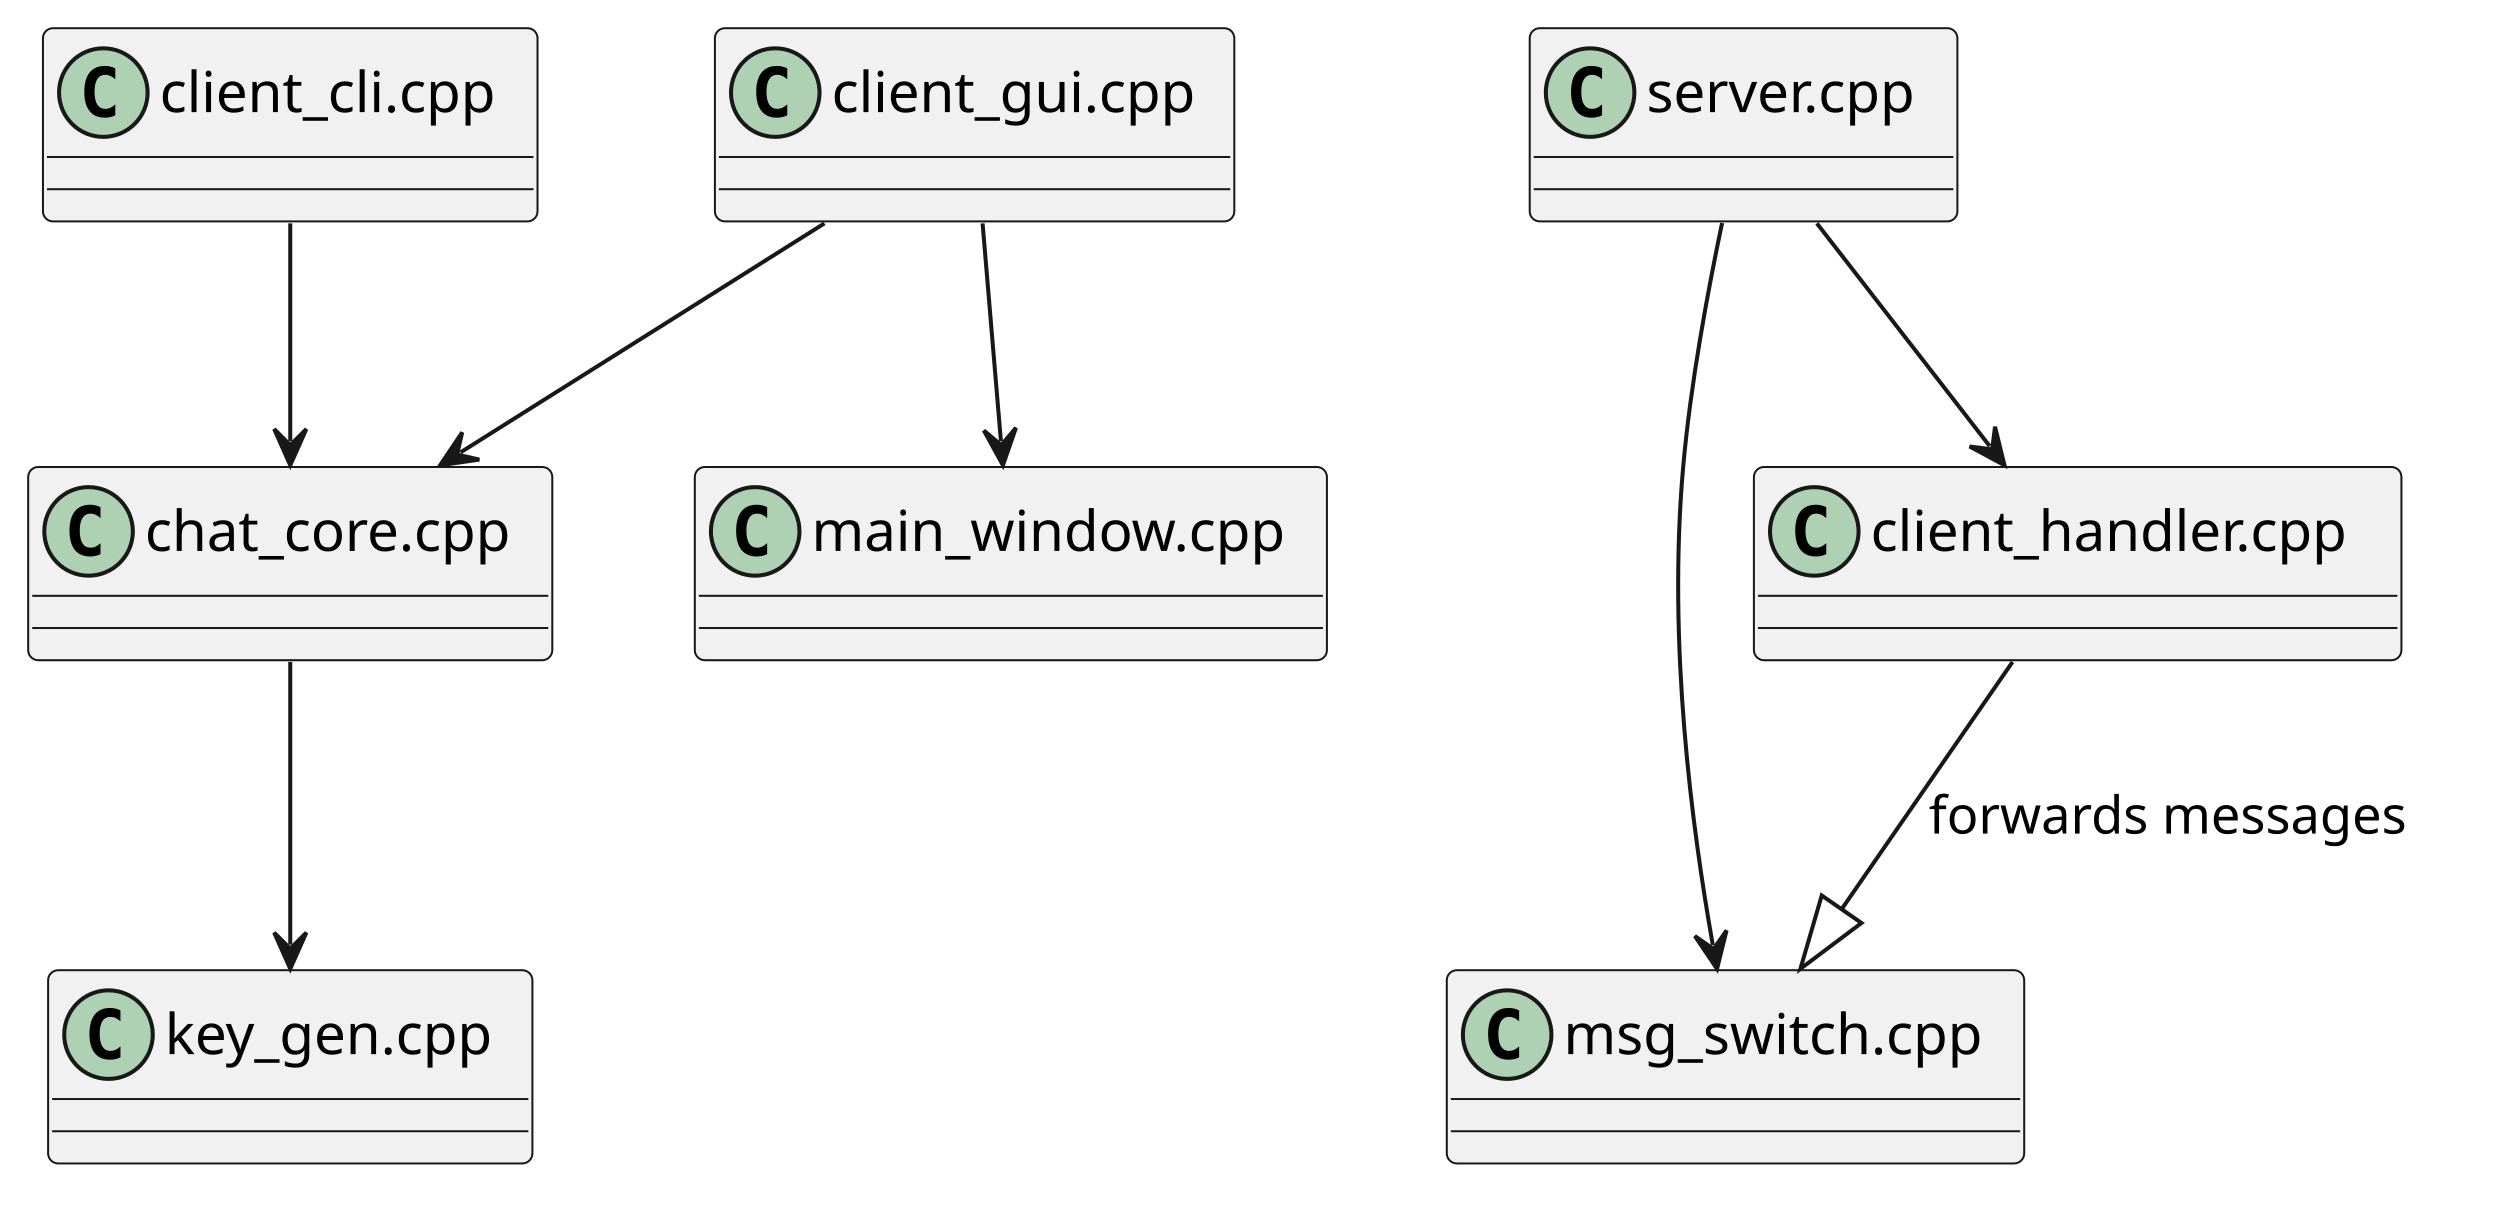
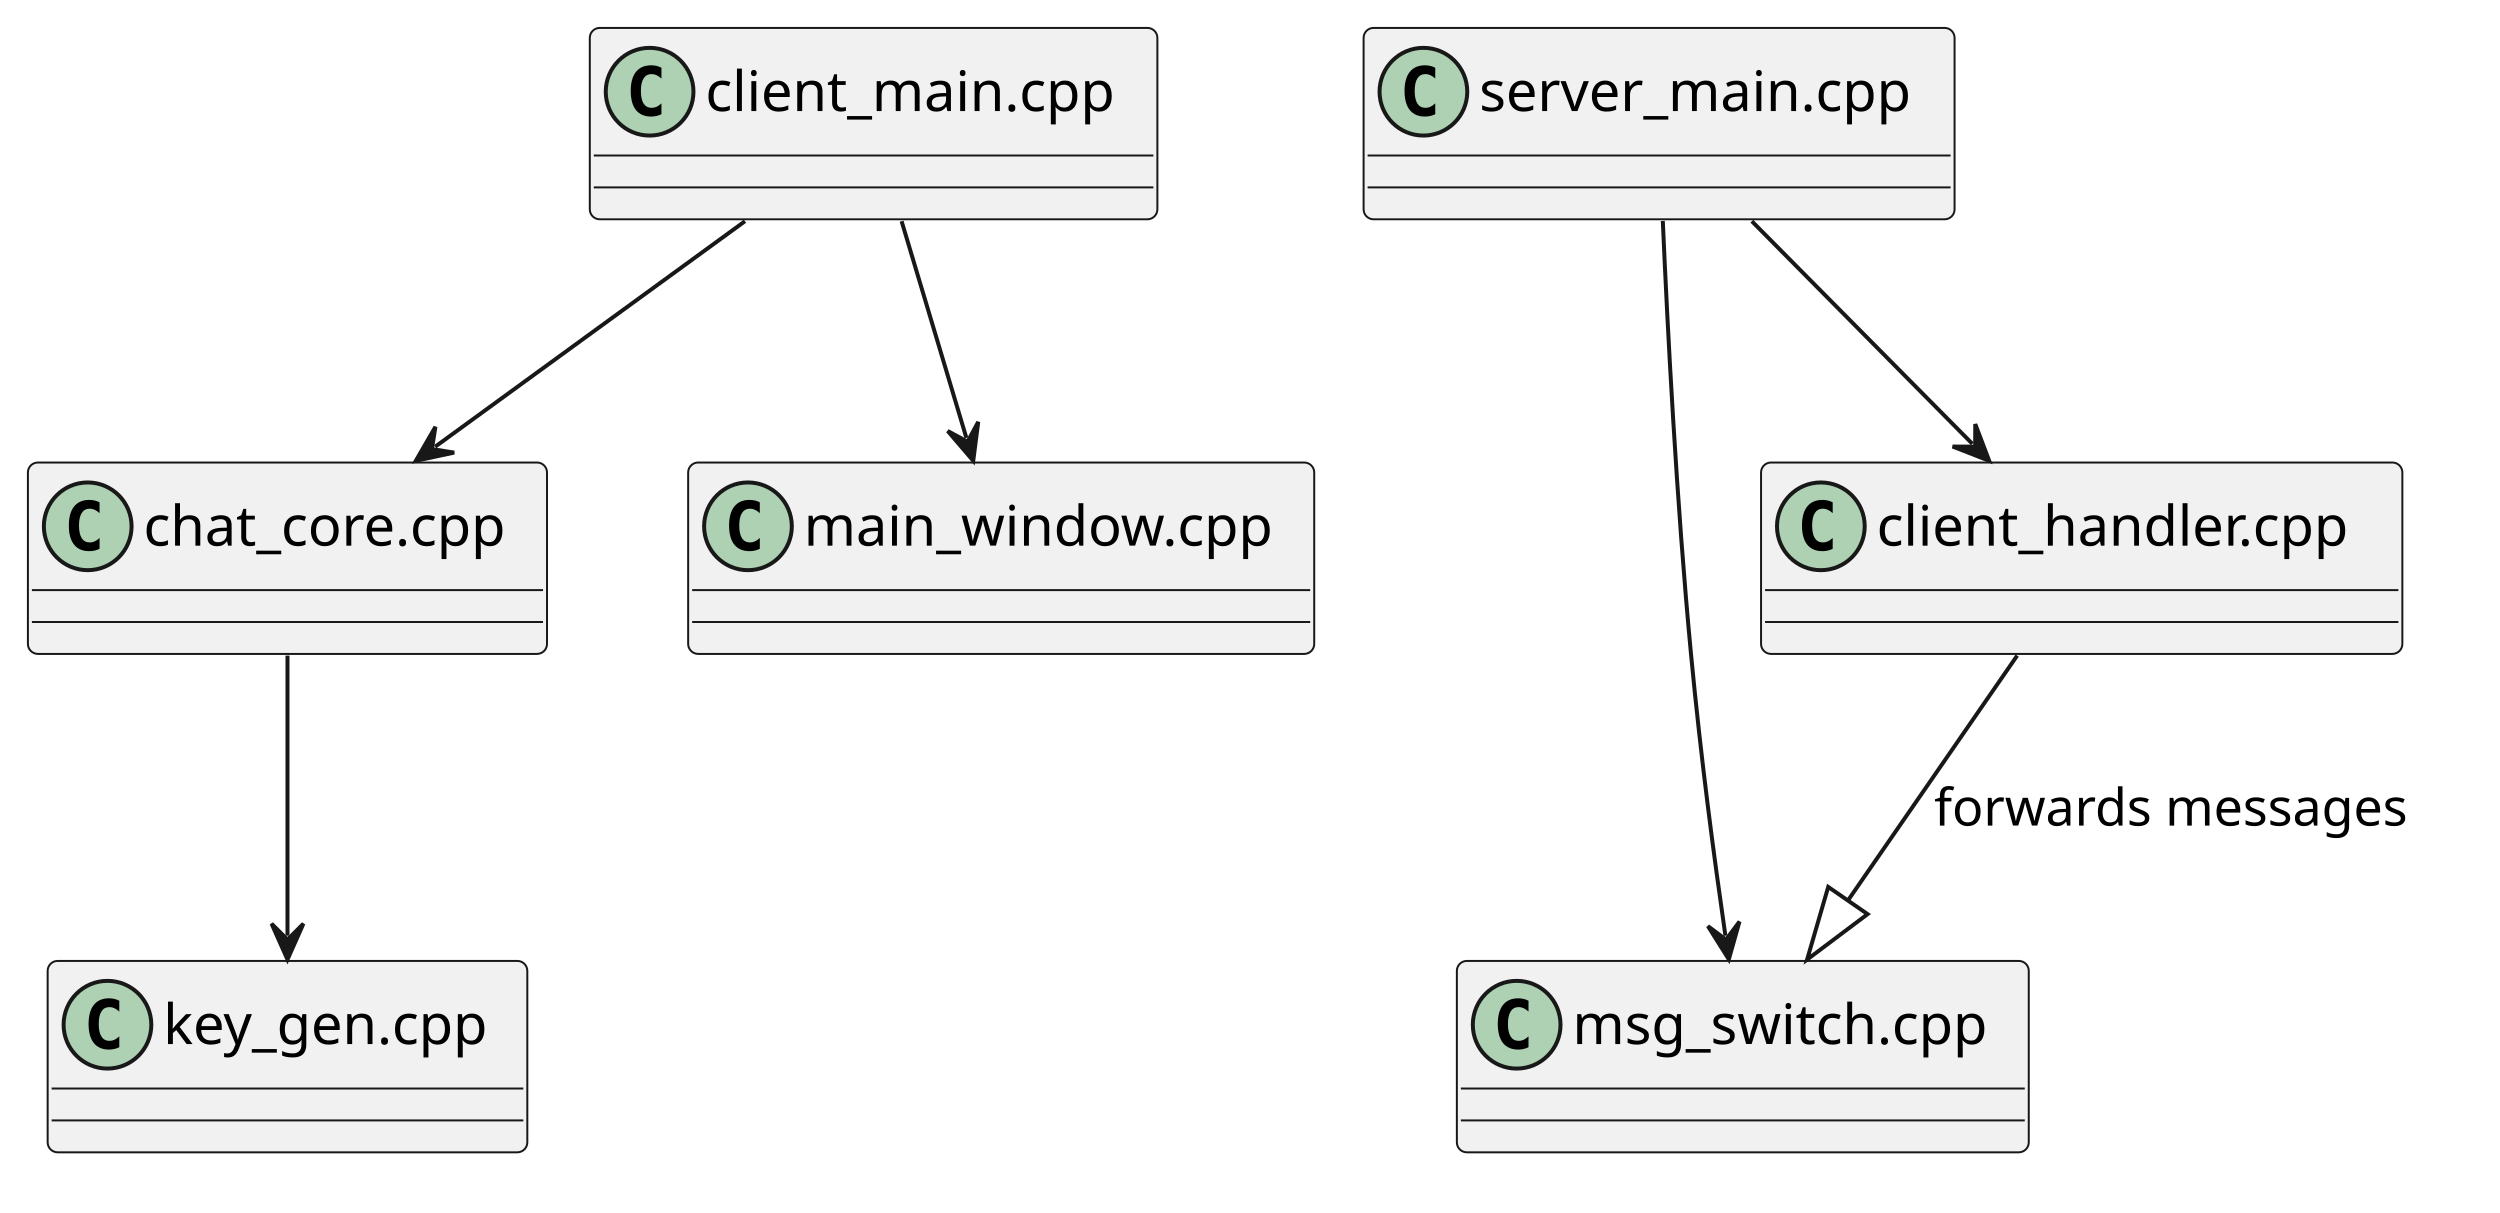
- <svg xmlns="http://www.w3.org/2000/svg" contentStyleType="text/css" data-diagram-type="CLASS" height="304px" preserveAspectRatio="none" style="width:621px;height:304px;background:#FFFFFF;" version="1.1" viewBox="0 0 621 304" width="621px" zoomAndPan="magnify">
+ <svg xmlns="http://www.w3.org/2000/svg" contentStyleType="text/css" data-diagram-type="CLASS" height="304px" preserveAspectRatio="none" style="width:627px;height:304px;background:#FFFFFF;" version="1.1" viewBox="0 0 627 304" width="627px" zoomAndPan="magnify">
  <defs />
  <g>
-     <g class="entity" data-qualified-name="client_cli" data-source-line="2" id="ent0002">
-       <rect fill="#F1F1F1" height="48" rx="2.5" ry="2.5" style="stroke:#181818;stroke-width:0.5;" width="122.85" x="10.67" y="7" />
-       <ellipse cx="25.67" cy="23" fill="#ADD1B2" rx="11" ry="11" style="stroke:#181818;stroke-width:1;" />
-       <path d="M28.639,28.641 Q28.061,28.938 27.42,29.078 Q26.779,29.234 26.076,29.234 Q23.576,29.234 22.248,27.594 Q20.936,25.938 20.936,22.812 Q20.936,19.688 22.248,18.031 Q23.576,16.375 26.076,16.375 Q26.779,16.375 27.42,16.531 Q28.076,16.688 28.639,16.984 L28.639,19.703 Q28.014,19.125 27.42,18.859 Q26.826,18.578 26.201,18.578 Q24.858,18.578 24.17,19.656 Q23.483,20.719 23.483,22.812 Q23.483,24.906 24.17,25.984 Q24.858,27.047 26.201,27.047 Q26.826,27.047 27.42,26.781 Q28.014,26.5 28.639,25.922 L28.639,28.641 Z " fill="#000000" />
-       <text fill="#000000" font-family="sans-serif" font-size="14" lengthAdjust="spacing" textLength="90.85" x="39.67" y="27.847">client_cli.cpp</text>
-       <line style="stroke:#181818;stroke-width:0.5;" x1="11.67" x2="132.52" y1="39" y2="39" />
-       <line style="stroke:#181818;stroke-width:0.5;" x1="11.67" x2="132.52" y1="47" y2="47" />
+     <g class="entity" data-qualified-name="client_main" data-source-line="2" id="ent0002">
+       <rect fill="#F1F1F1" height="48" rx="2.5" ry="2.5" style="stroke:#181818;stroke-width:0.5;" width="142.352" x="147.92" y="7" />
+       <ellipse cx="162.92" cy="23" fill="#ADD1B2" rx="11" ry="11" style="stroke:#181818;stroke-width:1;" />
+       <path d="M165.889,28.641 Q165.311,28.938 164.67,29.078 Q164.029,29.234 163.326,29.234 Q160.826,29.234 159.498,27.594 Q158.186,25.938 158.186,22.812 Q158.186,19.688 159.498,18.031 Q160.826,16.375 163.326,16.375 Q164.029,16.375 164.67,16.531 Q165.326,16.688 165.889,16.984 L165.889,19.703 Q165.264,19.125 164.67,18.859 Q164.076,18.578 163.451,18.578 Q162.107,18.578 161.42,19.656 Q160.732,20.719 160.732,22.812 Q160.732,24.906 161.42,25.984 Q162.107,27.047 163.451,27.047 Q164.076,27.047 164.67,26.781 Q165.264,26.5 165.889,25.922 L165.889,28.641 Z " fill="#000000" />
+       <text fill="#000000" font-family="sans-serif" font-size="14" lengthAdjust="spacing" textLength="110.353" x="176.92" y="27.847">client_main.cpp</text>
+       <line style="stroke:#181818;stroke-width:0.5;" x1="148.92" x2="289.272" y1="39" y2="39" />
+       <line style="stroke:#181818;stroke-width:0.5;" x1="148.92" x2="289.272" y1="47" y2="47" />
    </g>
-     <g class="entity" data-qualified-name="client_gui" data-source-line="3" id="ent0003">
-       <rect fill="#F1F1F1" height="48" rx="2.5" ry="2.5" style="stroke:#181818;stroke-width:0.5;" width="129.023" x="177.58" y="7" />
-       <ellipse cx="192.58" cy="23" fill="#ADD1B2" rx="11" ry="11" style="stroke:#181818;stroke-width:1;" />
-       <path d="M195.549,28.641 Q194.971,28.938 194.33,29.078 Q193.689,29.234 192.986,29.234 Q190.486,29.234 189.158,27.594 Q187.846,25.938 187.846,22.812 Q187.846,19.688 189.158,18.031 Q190.486,16.375 192.986,16.375 Q193.689,16.375 194.33,16.531 Q194.986,16.688 195.549,16.984 L195.549,19.703 Q194.924,19.125 194.33,18.859 Q193.736,18.578 193.111,18.578 Q191.768,18.578 191.08,19.656 Q190.393,20.719 190.393,22.812 Q190.393,24.906 191.08,25.984 Q191.768,27.047 193.111,27.047 Q193.736,27.047 194.33,26.781 Q194.924,26.5 195.549,25.922 L195.549,28.641 Z " fill="#000000" />
-       <text fill="#000000" font-family="sans-serif" font-size="14" lengthAdjust="spacing" textLength="97.022" x="206.58" y="27.847">client_gui.cpp</text>
-       <line style="stroke:#181818;stroke-width:0.5;" x1="178.58" x2="305.603" y1="39" y2="39" />
-       <line style="stroke:#181818;stroke-width:0.5;" x1="178.58" x2="305.603" y1="47" y2="47" />
+     <g class="entity" data-qualified-name="server_main" data-source-line="3" id="ent0003">
+       <rect fill="#F1F1F1" height="48" rx="2.5" ry="2.5" style="stroke:#181818;stroke-width:0.5;" width="148.218" x="341.99" y="7" />
+       <ellipse cx="356.99" cy="23" fill="#ADD1B2" rx="11" ry="11" style="stroke:#181818;stroke-width:1;" />
+       <path d="M359.959,28.641 Q359.381,28.938 358.74,29.078 Q358.099,29.234 357.396,29.234 Q354.896,29.234 353.568,27.594 Q352.256,25.938 352.256,22.812 Q352.256,19.688 353.568,18.031 Q354.896,16.375 357.396,16.375 Q358.099,16.375 358.74,16.531 Q359.396,16.688 359.959,16.984 L359.959,19.703 Q359.334,19.125 358.74,18.859 Q358.146,18.578 357.521,18.578 Q356.178,18.578 355.49,19.656 Q354.803,20.719 354.803,22.812 Q354.803,24.906 355.49,25.984 Q356.178,27.047 357.521,27.047 Q358.146,27.047 358.74,26.781 Q359.334,26.5 359.959,25.922 L359.959,28.641 Z " fill="#000000" />
+       <text fill="#000000" font-family="sans-serif" font-size="14" lengthAdjust="spacing" textLength="116.218" x="370.99" y="27.847">server_main.cpp</text>
+       <line style="stroke:#181818;stroke-width:0.5;" x1="342.99" x2="489.208" y1="39" y2="39" />
+       <line style="stroke:#181818;stroke-width:0.5;" x1="342.99" x2="489.208" y1="47" y2="47" />
    </g>
-     <g class="entity" data-qualified-name="server" data-source-line="4" id="ent0004">
-       <rect fill="#F1F1F1" height="48" rx="2.5" ry="2.5" style="stroke:#181818;stroke-width:0.5;" width="106.238" x="379.98" y="7" />
-       <ellipse cx="394.98" cy="23" fill="#ADD1B2" rx="11" ry="11" style="stroke:#181818;stroke-width:1;" />
-       <path d="M397.949,28.641 Q397.371,28.938 396.73,29.078 Q396.089,29.234 395.386,29.234 Q392.886,29.234 391.558,27.594 Q390.246,25.938 390.246,22.812 Q390.246,19.688 391.558,18.031 Q392.886,16.375 395.386,16.375 Q396.089,16.375 396.73,16.531 Q397.386,16.688 397.949,16.984 L397.949,19.703 Q397.324,19.125 396.73,18.859 Q396.136,18.578 395.511,18.578 Q394.168,18.578 393.48,19.656 Q392.793,20.719 392.793,22.812 Q392.793,24.906 393.48,25.984 Q394.168,27.047 395.511,27.047 Q396.136,27.047 396.73,26.781 Q397.324,26.5 397.949,25.922 L397.949,28.641 Z " fill="#000000" />
-       <text fill="#000000" font-family="sans-serif" font-size="14" lengthAdjust="spacing" textLength="74.238" x="408.98" y="27.847">server.cpp</text>
-       <line style="stroke:#181818;stroke-width:0.5;" x1="380.98" x2="485.218" y1="39" y2="39" />
-       <line style="stroke:#181818;stroke-width:0.5;" x1="380.98" x2="485.218" y1="47" y2="47" />
-     </g>
-     <g class="entity" data-qualified-name="chat_core" data-source-line="7" id="ent0005">
+     <g class="entity" data-qualified-name="chat_core" data-source-line="6" id="ent0004">
      <rect fill="#F1F1F1" height="48" rx="2.5" ry="2.5" style="stroke:#181818;stroke-width:0.5;" width="130.191" x="7" y="116" />
      <ellipse cx="22" cy="132" fill="#ADD1B2" rx="11" ry="11" style="stroke:#181818;stroke-width:1;" />
      <path d="M24.969,137.641 Q24.391,137.938 23.75,138.078 Q23.109,138.234 22.406,138.234 Q19.906,138.234 18.578,136.594 Q17.266,134.938 17.266,131.812 Q17.266,128.688 18.578,127.031 Q19.906,125.375 22.406,125.375 Q23.109,125.375 23.75,125.531 Q24.406,125.688 24.969,125.984 L24.969,128.703 Q24.344,128.125 23.75,127.859 Q23.156,127.578 22.531,127.578 Q21.188,127.578 20.5,128.656 Q19.812,129.719 19.812,131.812 Q19.812,133.906 20.5,134.984 Q21.188,136.047 22.531,136.047 Q23.156,136.047 23.75,135.781 Q24.344,135.5 24.969,134.922 L24.969,137.641 Z " fill="#000000" />
      <text fill="#000000" font-family="sans-serif" font-size="14" lengthAdjust="spacing" textLength="98.191" x="36" y="136.847">chat_core.cpp</text>
      <line style="stroke:#181818;stroke-width:0.5;" x1="8" x2="136.191" y1="148" y2="148" />
      <line style="stroke:#181818;stroke-width:0.5;" x1="8" x2="136.191" y1="156" y2="156" />
    </g>
-     <g class="entity" data-qualified-name="msg_switch" data-source-line="8" id="ent0006">
-       <rect fill="#F1F1F1" height="48" rx="2.5" ry="2.5" style="stroke:#181818;stroke-width:0.5;" width="143.433" x="359.38" y="241" />
-       <ellipse cx="374.38" cy="257" fill="#ADD1B2" rx="11" ry="11" style="stroke:#181818;stroke-width:1;" />
-       <path d="M377.349,262.641 Q376.771,262.938 376.13,263.078 Q375.489,263.234 374.786,263.234 Q372.286,263.234 370.958,261.594 Q369.646,259.938 369.646,256.812 Q369.646,253.688 370.958,252.031 Q372.286,250.375 374.786,250.375 Q375.489,250.375 376.13,250.531 Q376.786,250.688 377.349,250.984 L377.349,253.703 Q376.724,253.125 376.13,252.859 Q375.536,252.578 374.911,252.578 Q373.567,252.578 372.88,253.656 Q372.192,254.719 372.192,256.812 Q372.192,258.906 372.88,259.984 Q373.567,261.047 374.911,261.047 Q375.536,261.047 376.13,260.781 Q376.724,260.5 377.349,259.922 L377.349,262.641 Z " fill="#000000" />
-       <text fill="#000000" font-family="sans-serif" font-size="14" lengthAdjust="spacing" textLength="111.433" x="388.38" y="261.847">msg_switch.cpp</text>
-       <line style="stroke:#181818;stroke-width:0.5;" x1="360.38" x2="501.813" y1="273" y2="273" />
-       <line style="stroke:#181818;stroke-width:0.5;" x1="360.38" x2="501.813" y1="281" y2="281" />
+     <g class="entity" data-qualified-name="msg_switch" data-source-line="7" id="ent0005">
+       <rect fill="#F1F1F1" height="48" rx="2.5" ry="2.5" style="stroke:#181818;stroke-width:0.5;" width="143.433" x="365.38" y="241" />
+       <ellipse cx="380.38" cy="257" fill="#ADD1B2" rx="11" ry="11" style="stroke:#181818;stroke-width:1;" />
+       <path d="M383.349,262.641 Q382.771,262.938 382.13,263.078 Q381.489,263.234 380.786,263.234 Q378.286,263.234 376.958,261.594 Q375.646,259.938 375.646,256.812 Q375.646,253.688 376.958,252.031 Q378.286,250.375 380.786,250.375 Q381.489,250.375 382.13,250.531 Q382.786,250.688 383.349,250.984 L383.349,253.703 Q382.724,253.125 382.13,252.859 Q381.536,252.578 380.911,252.578 Q379.567,252.578 378.88,253.656 Q378.192,254.719 378.192,256.812 Q378.192,258.906 378.88,259.984 Q379.567,261.047 380.911,261.047 Q381.536,261.047 382.13,260.781 Q382.724,260.5 383.349,259.922 L383.349,262.641 Z " fill="#000000" />
+       <text fill="#000000" font-family="sans-serif" font-size="14" lengthAdjust="spacing" textLength="111.433" x="394.38" y="261.847">msg_switch.cpp</text>
+       <line style="stroke:#181818;stroke-width:0.5;" x1="366.38" x2="507.813" y1="273" y2="273" />
+       <line style="stroke:#181818;stroke-width:0.5;" x1="366.38" x2="507.813" y1="281" y2="281" />
    </g>
-     <g class="entity" data-qualified-name="client_handler" data-source-line="9" id="ent0007">
-       <rect fill="#F1F1F1" height="48" rx="2.5" ry="2.5" style="stroke:#181818;stroke-width:0.5;" width="160.844" x="435.67" y="116" />
-       <ellipse cx="450.67" cy="132" fill="#ADD1B2" rx="11" ry="11" style="stroke:#181818;stroke-width:1;" />
-       <path d="M453.639,137.641 Q453.061,137.938 452.42,138.078 Q451.779,138.234 451.076,138.234 Q448.576,138.234 447.248,136.594 Q445.936,134.938 445.936,131.812 Q445.936,128.688 447.248,127.031 Q448.576,125.375 451.076,125.375 Q451.779,125.375 452.42,125.531 Q453.076,125.688 453.639,125.984 L453.639,128.703 Q453.014,128.125 452.42,127.859 Q451.826,127.578 451.201,127.578 Q449.858,127.578 449.17,128.656 Q448.483,129.719 448.483,131.812 Q448.483,133.906 449.17,134.984 Q449.858,136.047 451.201,136.047 Q451.826,136.047 452.42,135.781 Q453.014,135.5 453.639,134.922 L453.639,137.641 Z " fill="#000000" />
-       <text fill="#000000" font-family="sans-serif" font-size="14" lengthAdjust="spacing" textLength="128.844" x="464.67" y="136.847">client_handler.cpp</text>
-       <line style="stroke:#181818;stroke-width:0.5;" x1="436.67" x2="595.514" y1="148" y2="148" />
-       <line style="stroke:#181818;stroke-width:0.5;" x1="436.67" x2="595.514" y1="156" y2="156" />
+     <g class="entity" data-qualified-name="client_handler" data-source-line="8" id="ent0006">
+       <rect fill="#F1F1F1" height="48" rx="2.5" ry="2.5" style="stroke:#181818;stroke-width:0.5;" width="160.844" x="441.67" y="116" />
+       <ellipse cx="456.67" cy="132" fill="#ADD1B2" rx="11" ry="11" style="stroke:#181818;stroke-width:1;" />
+       <path d="M459.639,137.641 Q459.061,137.938 458.42,138.078 Q457.779,138.234 457.076,138.234 Q454.576,138.234 453.248,136.594 Q451.936,134.938 451.936,131.812 Q451.936,128.688 453.248,127.031 Q454.576,125.375 457.076,125.375 Q457.779,125.375 458.42,125.531 Q459.076,125.688 459.639,125.984 L459.639,128.703 Q459.014,128.125 458.42,127.859 Q457.826,127.578 457.201,127.578 Q455.858,127.578 455.17,128.656 Q454.483,129.719 454.483,131.812 Q454.483,133.906 455.17,134.984 Q455.858,136.047 457.201,136.047 Q457.826,136.047 458.42,135.781 Q459.014,135.5 459.639,134.922 L459.639,137.641 Z " fill="#000000" />
+       <text fill="#000000" font-family="sans-serif" font-size="14" lengthAdjust="spacing" textLength="128.844" x="470.67" y="136.847">client_handler.cpp</text>
+       <line style="stroke:#181818;stroke-width:0.5;" x1="442.67" x2="601.514" y1="148" y2="148" />
+       <line style="stroke:#181818;stroke-width:0.5;" x1="442.67" x2="601.514" y1="156" y2="156" />
    </g>
-     <g class="entity" data-qualified-name="key_gen" data-source-line="12" id="ent0008">
+     <g class="entity" data-qualified-name="key_gen" data-source-line="11" id="ent0007">
      <rect fill="#F1F1F1" height="48" rx="2.5" ry="2.5" style="stroke:#181818;stroke-width:0.5;" width="120.3" x="11.95" y="241" />
      <ellipse cx="26.95" cy="257" fill="#ADD1B2" rx="11" ry="11" style="stroke:#181818;stroke-width:1;" />
      <path d="M29.919,262.641 Q29.341,262.938 28.7,263.078 Q28.059,263.234 27.356,263.234 Q24.856,263.234 23.528,261.594 Q22.216,259.938 22.216,256.812 Q22.216,253.688 23.528,252.031 Q24.856,250.375 27.356,250.375 Q28.059,250.375 28.7,250.531 Q29.356,250.688 29.919,250.984 L29.919,253.703 Q29.294,253.125 28.7,252.859 Q28.106,252.578 27.481,252.578 Q26.137,252.578 25.45,253.656 Q24.762,254.719 24.762,256.812 Q24.762,258.906 25.45,259.984 Q26.137,261.047 27.481,261.047 Q28.106,261.047 28.7,260.781 Q29.294,260.5 29.919,259.922 L29.919,262.641 Z " fill="#000000" />
      <text fill="#000000" font-family="sans-serif" font-size="14" lengthAdjust="spacing" textLength="88.3" x="40.95" y="261.847">key_gen.cpp</text>
      <line style="stroke:#181818;stroke-width:0.5;" x1="12.95" x2="131.25" y1="273" y2="273" />
      <line style="stroke:#181818;stroke-width:0.5;" x1="12.95" x2="131.25" y1="281" y2="281" />
    </g>
-     <g class="entity" data-qualified-name="main_window" data-source-line="15" id="ent0009">
+     <g class="entity" data-qualified-name="main_window" data-source-line="14" id="ent0008">
      <rect fill="#F1F1F1" height="48" rx="2.5" ry="2.5" style="stroke:#181818;stroke-width:0.5;" width="157.016" x="172.59" y="116" />
      <ellipse cx="187.59" cy="132" fill="#ADD1B2" rx="11" ry="11" style="stroke:#181818;stroke-width:1;" />
      <path d="M190.559,137.641 Q189.981,137.938 189.34,138.078 Q188.699,138.234 187.996,138.234 Q185.496,138.234 184.168,136.594 Q182.856,134.938 182.856,131.812 Q182.856,128.688 184.168,127.031 Q185.496,125.375 187.996,125.375 Q188.699,125.375 189.34,125.531 Q189.996,125.688 190.559,125.984 L190.559,128.703 Q189.934,128.125 189.34,127.859 Q188.746,127.578 188.121,127.578 Q186.778,127.578 186.09,128.656 Q185.403,129.719 185.403,131.812 Q185.403,133.906 186.09,134.984 Q186.778,136.047 188.121,136.047 Q188.746,136.047 189.34,135.781 Q189.934,135.5 190.559,134.922 L190.559,137.641 Z " fill="#000000" />
      <text fill="#000000" font-family="sans-serif" font-size="14" lengthAdjust="spacing" textLength="125.016" x="201.59" y="136.847">main_window.cpp</text>
      <line style="stroke:#181818;stroke-width:0.5;" x1="173.59" x2="328.606" y1="148" y2="148" />
      <line style="stroke:#181818;stroke-width:0.5;" x1="173.59" x2="328.606" y1="156" y2="156" />
    </g>
-     <g class="link" data-entity-1="ent0002" data-entity-2="ent0005" data-link-type="dependency" data-source-line="18" id="lnk10">
-       <path codeLine="18" d="M72.1,55.48 C72.1,73.32 72.1,91.75 72.1,109.57" fill="none" id="client_cli-to-chat_core" style="stroke:#181818;stroke-width:1;" />
-       <polygon fill="#181818" points="72.1,115.57,76.1,106.57,72.1,110.57,68.1,106.57,72.1,115.57" style="stroke:#181818;stroke-width:1;" />
+     <g class="link" data-entity-1="ent0002" data-entity-2="ent0004" data-link-type="dependency" data-source-line="17" id="lnk9">
+       <path codeLine="17" d="M186.84,55.48 C162.33,73.32 133.622,94.22 109.132,112.04" fill="none" id="client_main-to-chat_core" style="stroke:#181818;stroke-width:1;" />
+       <polygon fill="#181818" points="104.28,115.57,113.911,113.509,108.323,112.628,109.204,107.04,104.28,115.57" style="stroke:#181818;stroke-width:1;" />
    </g>
-     <g class="link" data-entity-1="ent0005" data-entity-2="ent0008" data-link-type="dependency" data-source-line="19" id="lnk11">
-       <path codeLine="19" d="M72.1,164.42 C72.1,186.31 72.1,212.8 72.1,234.66" fill="none" id="chat_core-to-key_gen" style="stroke:#181818;stroke-width:1;" />
+     <g class="link" data-entity-1="ent0004" data-entity-2="ent0007" data-link-type="dependency" data-source-line="18" id="lnk10">
+       <path codeLine="18" d="M72.1,164.42 C72.1,186.31 72.1,212.8 72.1,234.66" fill="none" id="chat_core-to-key_gen" style="stroke:#181818;stroke-width:1;" />
      <polygon fill="#181818" points="72.1,240.66,76.1,231.66,72.1,235.66,68.1,231.66,72.1,240.66" style="stroke:#181818;stroke-width:1;" />
    </g>
-     <g class="link" data-entity-1="ent0003" data-entity-2="ent0005" data-link-type="dependency" data-source-line="22" id="lnk12">
-       <path codeLine="22" d="M204.79,55.48 C176.44,73.32 142.718,94.555 114.398,112.374" fill="none" id="client_gui-to-chat_core" style="stroke:#181818;stroke-width:1;" />
-       <polygon fill="#181818" points="109.32,115.57,119.068,114.162,113.552,112.907,114.807,107.391,109.32,115.57" style="stroke:#181818;stroke-width:1;" />
+     <g class="link" data-entity-1="ent0002" data-entity-2="ent0008" data-link-type="dependency" data-source-line="19" id="lnk11">
+       <path codeLine="19" d="M226.12,55.48 C231.45,73.32 237.041,92.002 242.371,109.822" fill="none" id="client_main-to-main_window" style="stroke:#181818;stroke-width:1;" />
+       <polygon fill="#181818" points="244.09,115.57,245.343,105.801,242.657,110.78,237.679,108.094,244.09,115.57" style="stroke:#181818;stroke-width:1;" />
    </g>
-     <g class="link" data-entity-1="ent0003" data-entity-2="ent0009" data-link-type="dependency" data-source-line="23" id="lnk13">
-       <path codeLine="23" d="M244.07,55.48 C245.57,73.32 247.127,91.771 248.627,109.591" fill="none" id="client_gui-to-main_window" style="stroke:#181818;stroke-width:1;" />
-       <polygon fill="#181818" points="249.13,115.57,252.361,106.266,248.711,110.588,244.389,106.937,249.13,115.57" style="stroke:#181818;stroke-width:1;" />
+     <g class="link" data-entity-1="ent0003" data-entity-2="ent0006" data-link-type="dependency" data-source-line="22" id="lnk12">
+       <path codeLine="22" d="M439.36,55.48 C457.03,73.32 477.007,93.488 494.666,111.308" fill="none" id="server_main-to-client_handler" style="stroke:#181818;stroke-width:1;" />
+       <polygon fill="#181818" points="498.89,115.57,495.396,106.362,495.37,112.019,489.714,111.993,498.89,115.57" style="stroke:#181818;stroke-width:1;" />
    </g>
-     <g class="link" data-entity-1="ent0004" data-entity-2="ent0007" data-link-type="dependency" data-source-line="26" id="lnk14">
-       <path codeLine="26" d="M451.31,55.48 C465.15,73.32 480.423,93.009 494.243,110.829" fill="none" id="server-to-client_handler" style="stroke:#181818;stroke-width:1;" />
-       <polygon fill="#181818" points="497.92,115.57,495.565,106.007,494.856,111.619,489.244,110.909,497.92,115.57" style="stroke:#181818;stroke-width:1;" />
+     <g class="link" data-entity-1="ent0003" data-entity-2="ent0005" data-link-type="dependency" data-source-line="23" id="lnk13">
+       <path codeLine="23" d="M417.03,55.41 C418.19,81.82 420.48,126.06 424.1,164 C426.6,190.32 429.813,214.441 432.733,234.672" fill="none" id="server_main-to-msg_switch" style="stroke:#181818;stroke-width:1;" />
+       <polygon fill="#181818" points="433.59,240.61,436.263,231.131,432.876,235.661,428.345,232.274,433.59,240.61" style="stroke:#181818;stroke-width:1;" />
    </g>
-     <g class="link" data-entity-1="ent0004" data-entity-2="ent0006" data-link-type="dependency" data-source-line="27" id="lnk15">
-       <path codeLine="27" d="M427.77,55.39 C424.24,72.16 419.93,95.34 418.1,116 C414.19,160.06 420.305,205.602 425.464,234.762" fill="none" id="server-to-msg_switch" style="stroke:#181818;stroke-width:1;" />
-       <polygon fill="#181818" points="426.51,240.67,428.881,231.111,425.639,235.746,421.003,232.505,426.51,240.67" style="stroke:#181818;stroke-width:1;" />
-     </g>
-     <g class="link" data-entity-1="ent0007" data-entity-2="ent0006" data-link-type="extension" data-source-line="28" id="lnk16">
-       <path codeLine="28" d="M499.91,164.42 C484.78,186.31 472.565,203.993 457.455,225.853" fill="none" id="client_handler-to-msg_switch" style="stroke:#181818;stroke-width:1;" />
-       <polygon fill="none" points="447.22,240.66,462.39,229.265,452.519,222.441,447.22,240.66" style="stroke:#181818;stroke-width:1;" />
-       <text fill="#000000" font-family="sans-serif" font-size="13" lengthAdjust="spacing" textLength="126.172" x="479.1" y="207.067">forwards messages</text>
+     <g class="link" data-entity-1="ent0006" data-entity-2="ent0005" data-link-type="extension" data-source-line="24" id="lnk14">
+       <path codeLine="24" d="M505.91,164.42 C490.78,186.31 478.565,203.993 463.455,225.853" fill="none" id="client_handler-to-msg_switch" style="stroke:#181818;stroke-width:1;" />
+       <polygon fill="none" points="453.22,240.66,468.39,229.265,458.519,222.441,453.22,240.66" style="stroke:#181818;stroke-width:1;" />
+       <text fill="#000000" font-family="sans-serif" font-size="13" lengthAdjust="spacing" textLength="126.172" x="485.1" y="207.067">forwards messages</text>
    </g>
  </g>
</svg>
